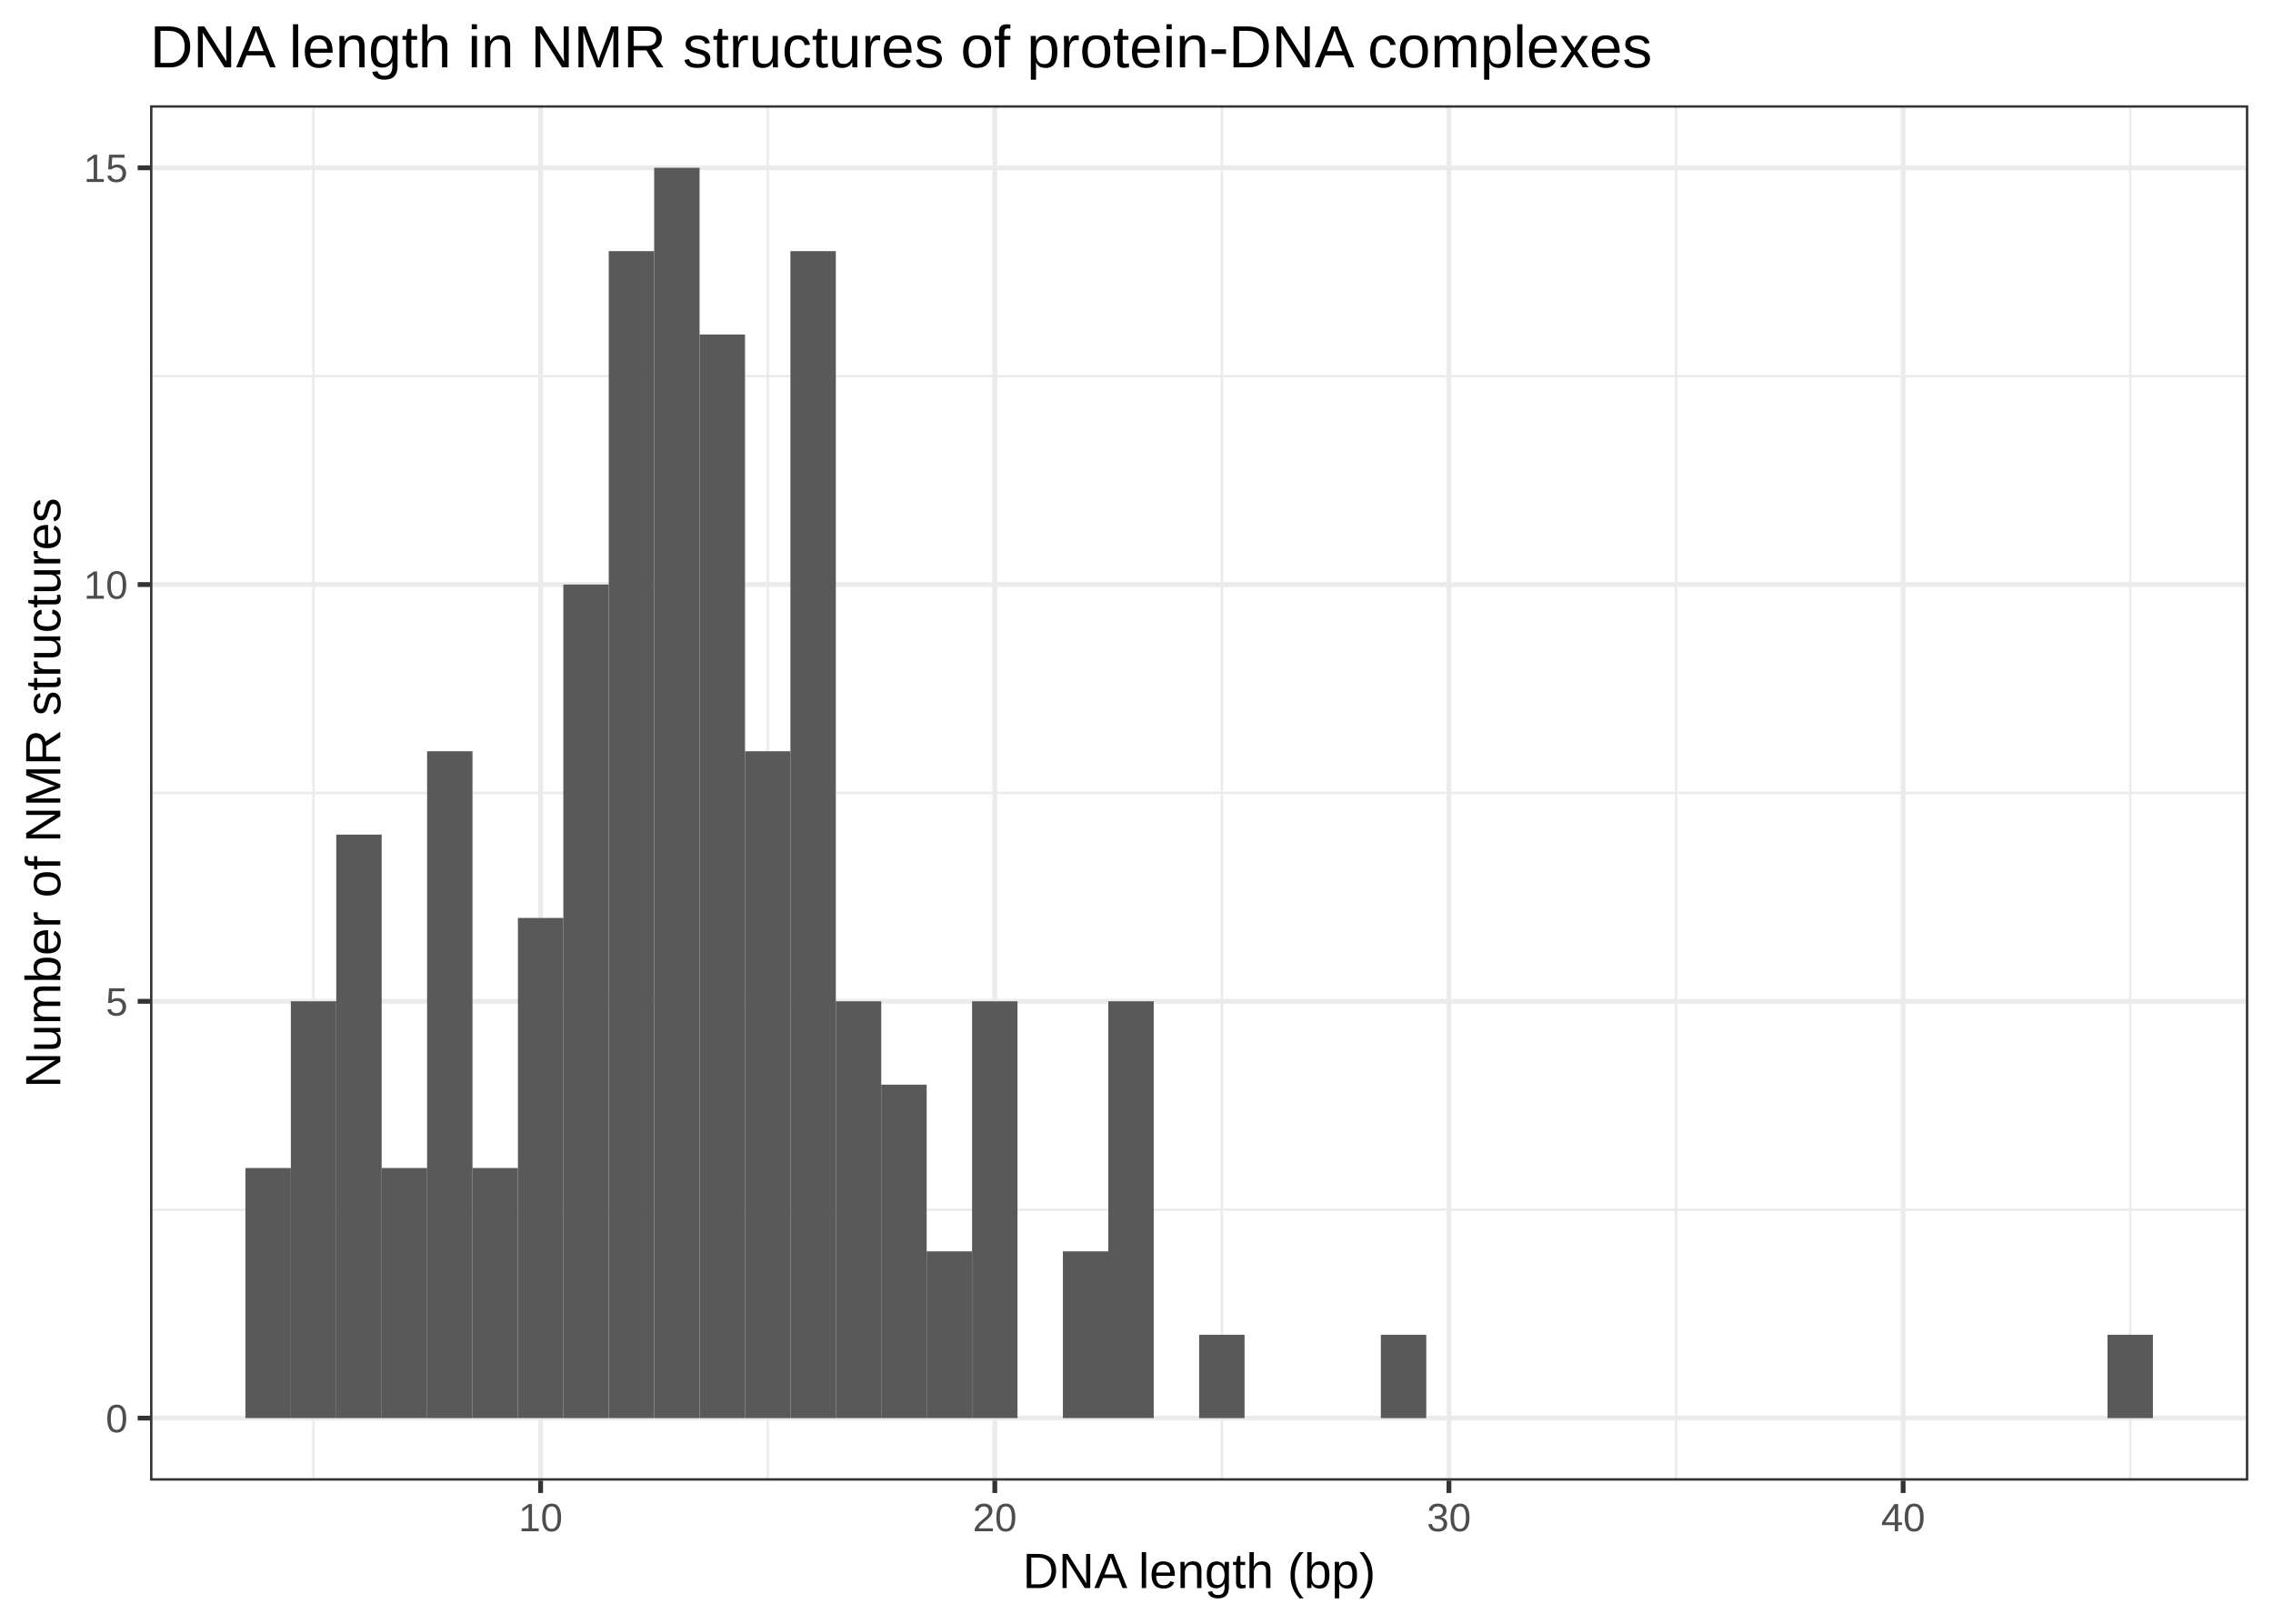
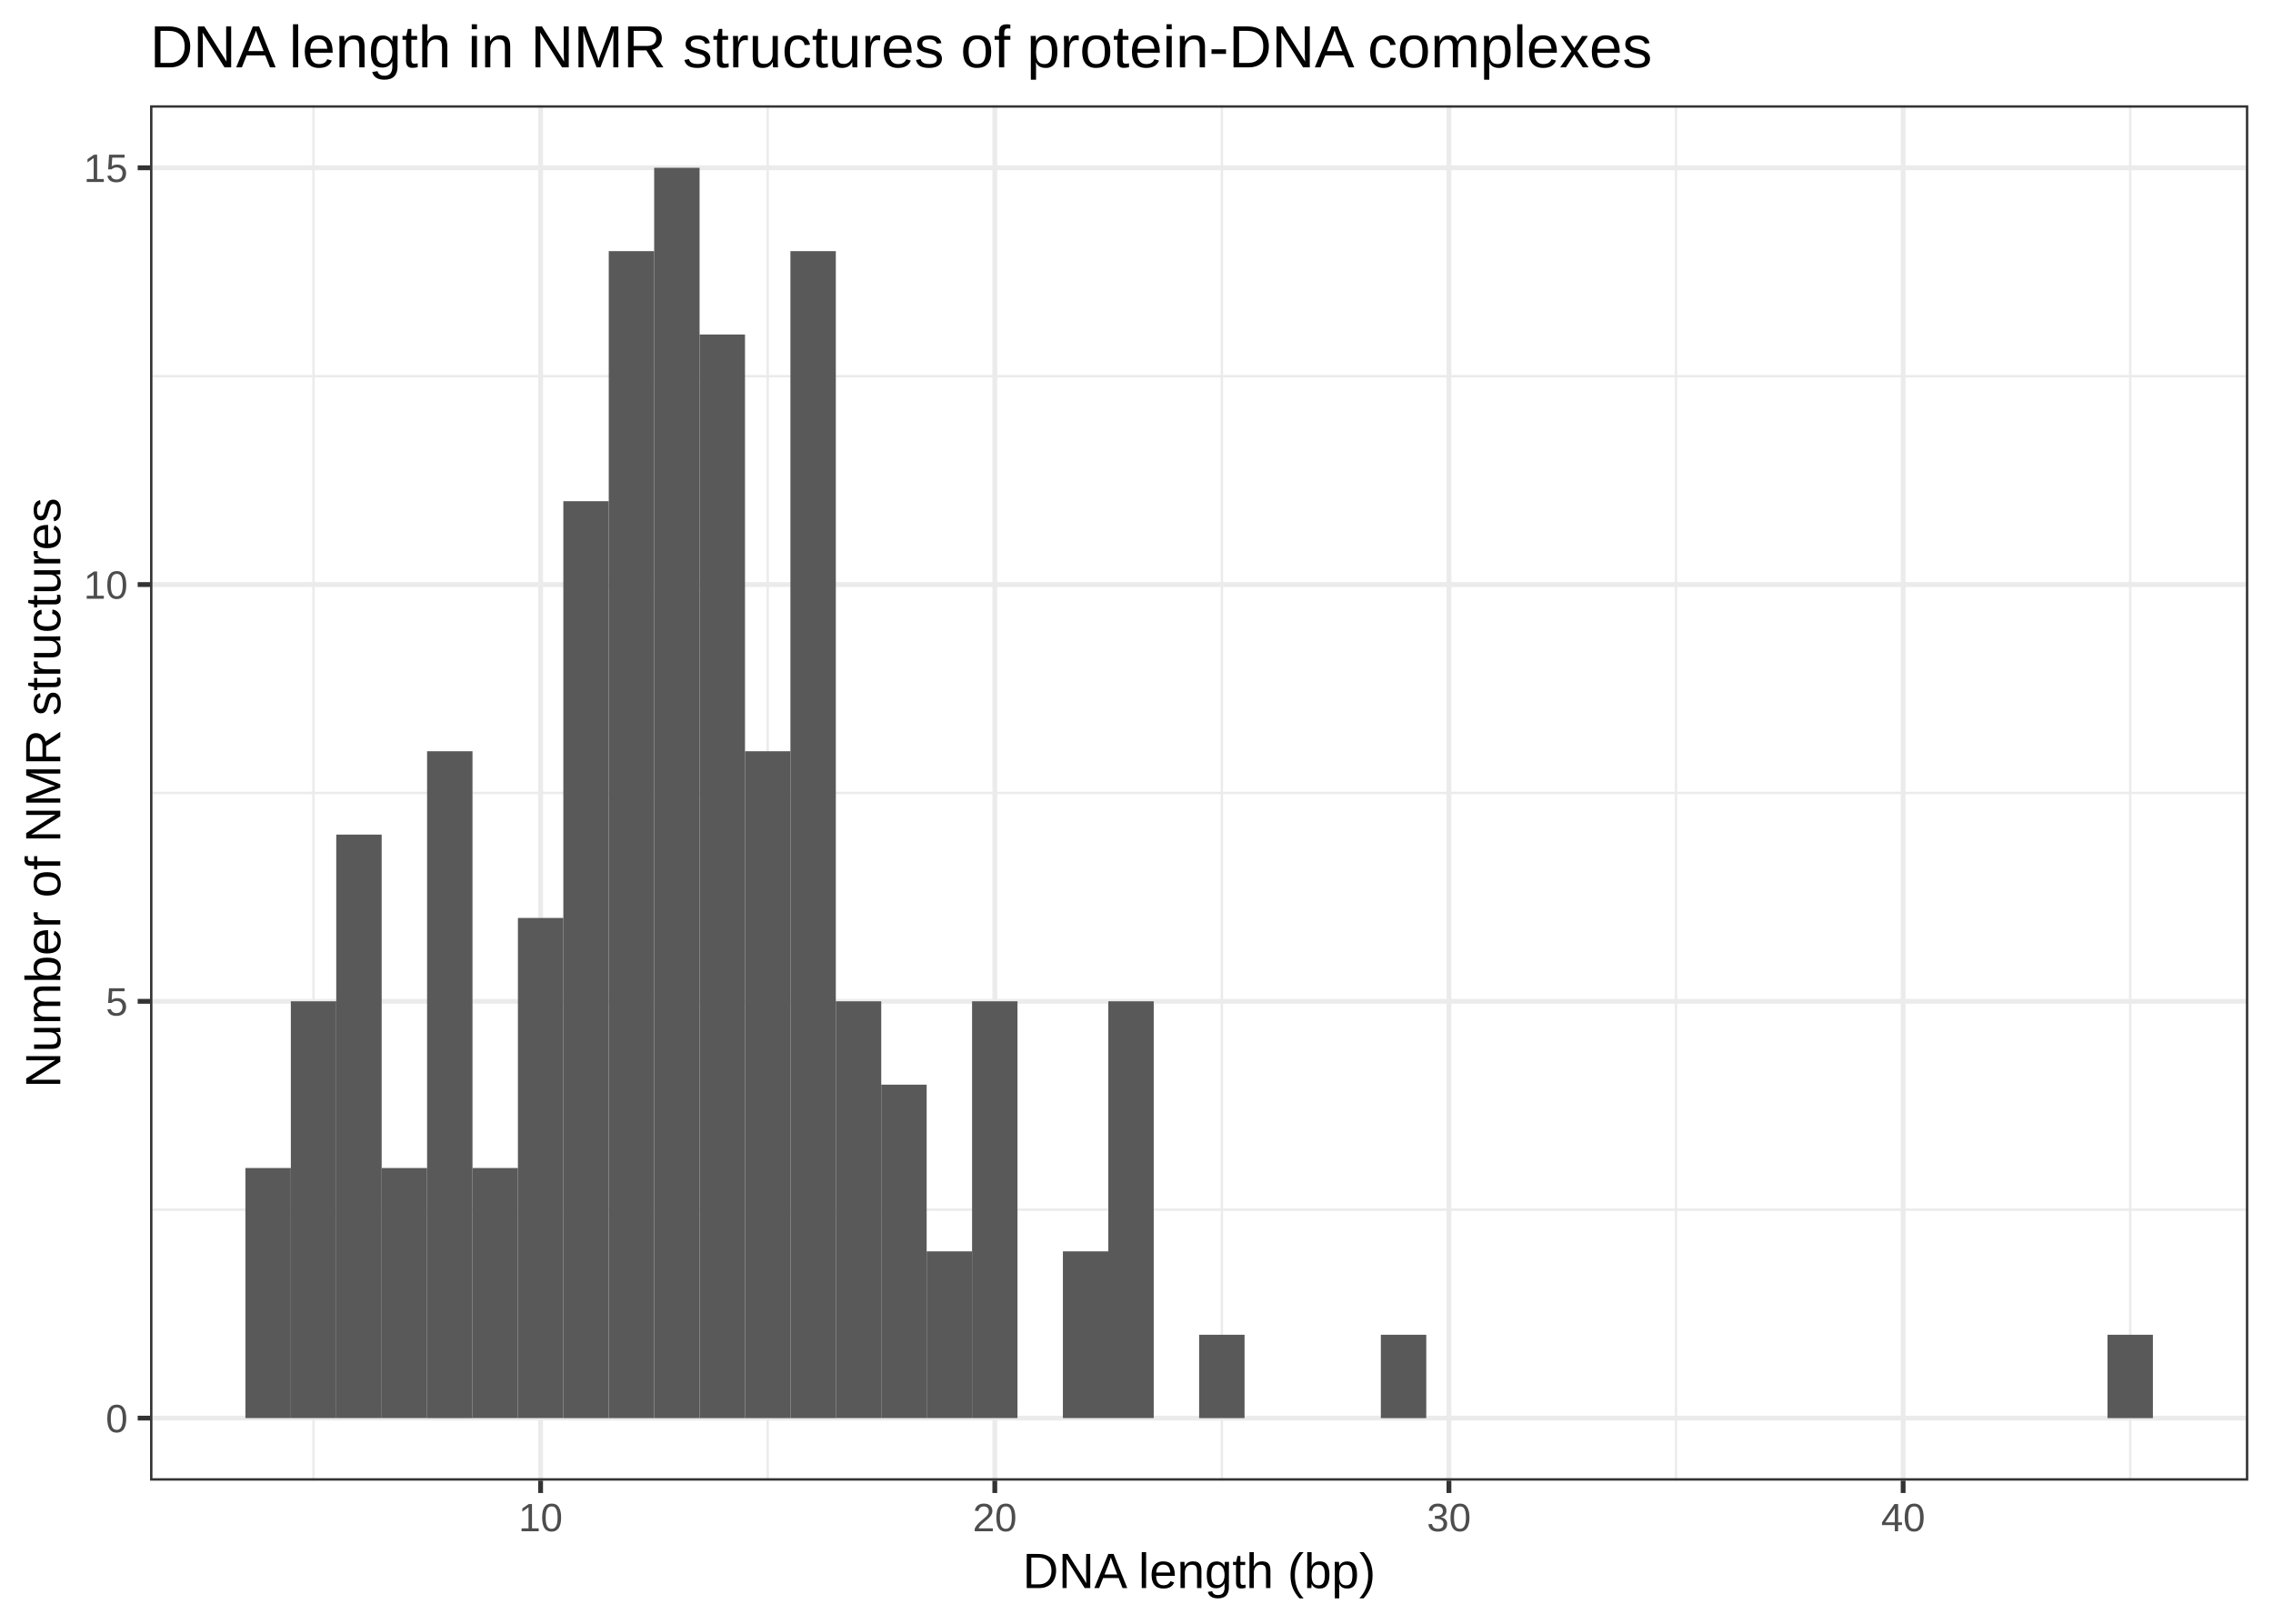
<svg xmlns="http://www.w3.org/2000/svg" class="svglite" width="504.00pt" height="360.00pt" viewBox="0 0 504.00 360.00">
  <defs>
    <style type="text/css">
    .svglite line, .svglite polyline, .svglite polygon, .svglite path, .svglite rect, .svglite circle {
      fill: none;
      stroke: #000000;
      stroke-linecap: round;
      stroke-linejoin: round;
      stroke-miterlimit: 10.00;
    }
  </style>
  </defs>
  <rect width="100%" height="100%" style="stroke: none; fill: #FFFFFF;" />
  <defs>
    <clipPath id="cpMC4wMHw1MDQuMDB8MC4wMHwzNjAuMDA=">
      <rect x="0.00" y="0.00" width="504.00" height="360.00" />
    </clipPath>
  </defs>
  <g clip-path="url(#cpMC4wMHw1MDQuMDB8MC4wMHwzNjAuMDA=)">
    <rect x="0.00" y="0.00" width="504.00" height="360.00" style="stroke-width: 1.07; stroke: #FFFFFF; fill: #FFFFFF;" />
  </g>
  <defs>
    <clipPath id="cpMzMuMjd8NDk4LjUyfDIzLjM0fDMyOC4yNw==">
      <rect x="33.27" y="23.34" width="465.25" height="304.93" />
    </clipPath>
  </defs>
  <g clip-path="url(#cpMzMuMjd8NDk4LjUyfDIzLjM0fDMyOC4yNw==)">
    <rect x="33.27" y="23.34" width="465.25" height="304.93" style="stroke-width: 1.07; stroke: none; fill: #FFFFFF;" />
    <polyline points="33.27,268.20 498.52,268.20 " style="stroke-width: 0.53; stroke: #EBEBEB; stroke-linecap: butt;" />
    <polyline points="33.27,175.80 498.52,175.80 " style="stroke-width: 0.53; stroke: #EBEBEB; stroke-linecap: butt;" />
    <polyline points="33.27,83.40 498.52,83.40 " style="stroke-width: 0.53; stroke: #EBEBEB; stroke-linecap: butt;" />
    <polyline points="69.52,328.27 69.52,23.34 " style="stroke-width: 0.53; stroke: #EBEBEB; stroke-linecap: butt;" />
    <polyline points="170.23,328.27 170.23,23.34 " style="stroke-width: 0.53; stroke: #EBEBEB; stroke-linecap: butt;" />
    <polyline points="270.93,328.27 270.93,23.34 " style="stroke-width: 0.53; stroke: #EBEBEB; stroke-linecap: butt;" />
    <polyline points="371.63,328.27 371.63,23.34 " style="stroke-width: 0.53; stroke: #EBEBEB; stroke-linecap: butt;" />
    <polyline points="472.34,328.27 472.34,23.34 " style="stroke-width: 0.53; stroke: #EBEBEB; stroke-linecap: butt;" />
    <polyline points="33.27,314.41 498.52,314.41 " style="stroke-width: 1.07; stroke: #EBEBEB; stroke-linecap: butt;" />
    <polyline points="33.27,222.00 498.52,222.00 " style="stroke-width: 1.07; stroke: #EBEBEB; stroke-linecap: butt;" />
    <polyline points="33.27,129.60 498.52,129.60 " style="stroke-width: 1.07; stroke: #EBEBEB; stroke-linecap: butt;" />
    <polyline points="33.27,37.20 498.52,37.20 " style="stroke-width: 1.07; stroke: #EBEBEB; stroke-linecap: butt;" />
    <polyline points="119.87,328.27 119.87,23.34 " style="stroke-width: 1.07; stroke: #EBEBEB; stroke-linecap: butt;" />
    <polyline points="220.58,328.27 220.58,23.34 " style="stroke-width: 1.07; stroke: #EBEBEB; stroke-linecap: butt;" />
    <polyline points="321.28,328.27 321.28,23.34 " style="stroke-width: 1.07; stroke: #EBEBEB; stroke-linecap: butt;" />
    <polyline points="421.99,328.27 421.99,23.34 " style="stroke-width: 1.07; stroke: #EBEBEB; stroke-linecap: butt;" />
    <rect x="54.42" y="258.96" width="10.07" height="55.44" style="stroke-width: 1.07; stroke: none; stroke-linecap: square; stroke-linejoin: miter; fill: #595959;" />
    <rect x="64.49" y="222.00" width="10.07" height="92.40" style="stroke-width: 1.07; stroke: none; stroke-linecap: square; stroke-linejoin: miter; fill: #595959;" />
    <rect x="74.56" y="185.04" width="10.07" height="129.36" style="stroke-width: 1.07; stroke: none; stroke-linecap: square; stroke-linejoin: miter; fill: #595959;" />
    <rect x="84.63" y="258.96" width="10.07" height="55.44" style="stroke-width: 1.07; stroke: none; stroke-linecap: square; stroke-linejoin: miter; fill: #595959;" />
    <rect x="94.70" y="166.56" width="10.07" height="147.85" style="stroke-width: 1.07; stroke: none; stroke-linecap: square; stroke-linejoin: miter; fill: #595959;" />
    <rect x="104.77" y="258.96" width="10.07" height="55.44" style="stroke-width: 1.07; stroke: none; stroke-linecap: square; stroke-linejoin: miter; fill: #595959;" />
    <rect x="114.84" y="203.52" width="10.07" height="110.88" style="stroke-width: 1.07; stroke: none; stroke-linecap: square; stroke-linejoin: miter; fill: #595959;" />
-     <rect x="124.91" y="129.60" width="10.07" height="184.81" style="stroke-width: 1.07; stroke: none; stroke-linecap: square; stroke-linejoin: miter; fill: #595959;" />
+     <rect x="124.91" y="111.12" width="10.07" height="203.29" style="stroke-width: 1.07; stroke: none; stroke-linecap: square; stroke-linejoin: miter; fill: #595959;" />
    <rect x="134.98" y="55.68" width="10.07" height="258.73" style="stroke-width: 1.07; stroke: none; stroke-linecap: square; stroke-linejoin: miter; fill: #595959;" />
    <rect x="145.05" y="37.20" width="10.07" height="277.21" style="stroke-width: 1.07; stroke: none; stroke-linecap: square; stroke-linejoin: miter; fill: #595959;" />
    <rect x="155.12" y="74.16" width="10.07" height="240.25" style="stroke-width: 1.07; stroke: none; stroke-linecap: square; stroke-linejoin: miter; fill: #595959;" />
    <rect x="165.19" y="166.56" width="10.07" height="147.85" style="stroke-width: 1.07; stroke: none; stroke-linecap: square; stroke-linejoin: miter; fill: #595959;" />
    <rect x="175.26" y="55.68" width="10.07" height="258.73" style="stroke-width: 1.07; stroke: none; stroke-linecap: square; stroke-linejoin: miter; fill: #595959;" />
    <rect x="185.33" y="222.00" width="10.07" height="92.40" style="stroke-width: 1.07; stroke: none; stroke-linecap: square; stroke-linejoin: miter; fill: #595959;" />
    <rect x="195.40" y="240.48" width="10.07" height="73.92" style="stroke-width: 1.07; stroke: none; stroke-linecap: square; stroke-linejoin: miter; fill: #595959;" />
    <rect x="205.47" y="277.44" width="10.07" height="36.96" style="stroke-width: 1.07; stroke: none; stroke-linecap: square; stroke-linejoin: miter; fill: #595959;" />
    <rect x="215.54" y="222.00" width="10.07" height="92.40" style="stroke-width: 1.07; stroke: none; stroke-linecap: square; stroke-linejoin: miter; fill: #595959;" />
    <rect x="225.61" y="314.41" width="10.07" height="0.00" style="stroke-width: 1.07; stroke: none; stroke-linecap: square; stroke-linejoin: miter; fill: #595959;" />
    <rect x="235.68" y="277.44" width="10.07" height="36.96" style="stroke-width: 1.07; stroke: none; stroke-linecap: square; stroke-linejoin: miter; fill: #595959;" />
    <rect x="245.75" y="222.00" width="10.07" height="92.40" style="stroke-width: 1.07; stroke: none; stroke-linecap: square; stroke-linejoin: miter; fill: #595959;" />
    <rect x="255.82" y="314.41" width="10.07" height="0.00" style="stroke-width: 1.07; stroke: none; stroke-linecap: square; stroke-linejoin: miter; fill: #595959;" />
    <rect x="265.89" y="295.93" width="10.07" height="18.48" style="stroke-width: 1.07; stroke: none; stroke-linecap: square; stroke-linejoin: miter; fill: #595959;" />
    <rect x="275.96" y="314.41" width="10.07" height="0.00" style="stroke-width: 1.07; stroke: none; stroke-linecap: square; stroke-linejoin: miter; fill: #595959;" />
    <rect x="286.03" y="314.41" width="10.07" height="0.00" style="stroke-width: 1.07; stroke: none; stroke-linecap: square; stroke-linejoin: miter; fill: #595959;" />
    <rect x="296.11" y="314.41" width="10.07" height="0.00" style="stroke-width: 1.07; stroke: none; stroke-linecap: square; stroke-linejoin: miter; fill: #595959;" />
    <rect x="306.18" y="295.93" width="10.07" height="18.48" style="stroke-width: 1.07; stroke: none; stroke-linecap: square; stroke-linejoin: miter; fill: #595959;" />
    <rect x="316.25" y="314.41" width="10.07" height="0.00" style="stroke-width: 1.07; stroke: none; stroke-linecap: square; stroke-linejoin: miter; fill: #595959;" />
    <rect x="326.32" y="314.41" width="10.07" height="0.00" style="stroke-width: 1.07; stroke: none; stroke-linecap: square; stroke-linejoin: miter; fill: #595959;" />
    <rect x="336.39" y="314.41" width="10.07" height="0.00" style="stroke-width: 1.07; stroke: none; stroke-linecap: square; stroke-linejoin: miter; fill: #595959;" />
    <rect x="346.46" y="314.41" width="10.07" height="0.00" style="stroke-width: 1.07; stroke: none; stroke-linecap: square; stroke-linejoin: miter; fill: #595959;" />
    <rect x="356.53" y="314.41" width="10.07" height="0.00" style="stroke-width: 1.07; stroke: none; stroke-linecap: square; stroke-linejoin: miter; fill: #595959;" />
    <rect x="366.60" y="314.41" width="10.07" height="0.00" style="stroke-width: 1.07; stroke: none; stroke-linecap: square; stroke-linejoin: miter; fill: #595959;" />
    <rect x="376.67" y="314.41" width="10.07" height="0.00" style="stroke-width: 1.07; stroke: none; stroke-linecap: square; stroke-linejoin: miter; fill: #595959;" />
    <rect x="386.74" y="314.41" width="10.07" height="0.00" style="stroke-width: 1.07; stroke: none; stroke-linecap: square; stroke-linejoin: miter; fill: #595959;" />
    <rect x="396.81" y="314.41" width="10.07" height="0.00" style="stroke-width: 1.07; stroke: none; stroke-linecap: square; stroke-linejoin: miter; fill: #595959;" />
    <rect x="406.88" y="314.41" width="10.07" height="0.00" style="stroke-width: 1.07; stroke: none; stroke-linecap: square; stroke-linejoin: miter; fill: #595959;" />
    <rect x="416.95" y="314.41" width="10.07" height="0.00" style="stroke-width: 1.07; stroke: none; stroke-linecap: square; stroke-linejoin: miter; fill: #595959;" />
    <rect x="427.02" y="314.41" width="10.07" height="0.00" style="stroke-width: 1.07; stroke: none; stroke-linecap: square; stroke-linejoin: miter; fill: #595959;" />
    <rect x="437.09" y="314.41" width="10.07" height="0.00" style="stroke-width: 1.07; stroke: none; stroke-linecap: square; stroke-linejoin: miter; fill: #595959;" />
    <rect x="447.16" y="314.41" width="10.07" height="0.00" style="stroke-width: 1.07; stroke: none; stroke-linecap: square; stroke-linejoin: miter; fill: #595959;" />
    <rect x="457.23" y="314.41" width="10.07" height="0.00" style="stroke-width: 1.07; stroke: none; stroke-linecap: square; stroke-linejoin: miter; fill: #595959;" />
    <rect x="467.30" y="295.93" width="10.07" height="18.48" style="stroke-width: 1.07; stroke: none; stroke-linecap: square; stroke-linejoin: miter; fill: #595959;" />
    <rect x="33.27" y="23.34" width="465.25" height="304.93" style="stroke-width: 1.07; stroke: #333333;" />
  </g>
  <g clip-path="url(#cpMC4wMHw1MDQuMDB8MC4wMHwzNjAuMDA=)">
    <text x="28.34" y="317.56" text-anchor="end" style="font-size: 8.80px; fill: #4D4D4D; font-family: Arial;" textLength="4.90px" lengthAdjust="spacingAndGlyphs">0</text>
    <text x="28.34" y="225.16" text-anchor="end" style="font-size: 8.80px; fill: #4D4D4D; font-family: Arial;" textLength="4.90px" lengthAdjust="spacingAndGlyphs">5</text>
    <text x="28.34" y="132.75" text-anchor="end" style="font-size: 8.80px; fill: #4D4D4D; font-family: Arial;" textLength="9.79px" lengthAdjust="spacingAndGlyphs">10</text>
    <text x="28.34" y="40.35" text-anchor="end" style="font-size: 8.80px; fill: #4D4D4D; font-family: Arial;" textLength="9.79px" lengthAdjust="spacingAndGlyphs">15</text>
    <polyline points="30.53,314.41 33.27,314.41 " style="stroke-width: 1.07; stroke: #333333; stroke-linecap: butt;" />
    <polyline points="30.53,222.00 33.27,222.00 " style="stroke-width: 1.07; stroke: #333333; stroke-linecap: butt;" />
    <polyline points="30.53,129.60 33.27,129.60 " style="stroke-width: 1.07; stroke: #333333; stroke-linecap: butt;" />
    <polyline points="30.53,37.20 33.27,37.20 " style="stroke-width: 1.07; stroke: #333333; stroke-linecap: butt;" />
    <polyline points="119.87,331.01 119.87,328.27 " style="stroke-width: 1.07; stroke: #333333; stroke-linecap: butt;" />
    <polyline points="220.58,331.01 220.58,328.27 " style="stroke-width: 1.07; stroke: #333333; stroke-linecap: butt;" />
    <polyline points="321.28,331.01 321.28,328.27 " style="stroke-width: 1.07; stroke: #333333; stroke-linecap: butt;" />
    <polyline points="421.99,331.01 421.99,328.27 " style="stroke-width: 1.07; stroke: #333333; stroke-linecap: butt;" />
    <text x="119.87" y="339.50" text-anchor="middle" style="font-size: 8.80px; fill: #4D4D4D; font-family: Arial;" textLength="9.79px" lengthAdjust="spacingAndGlyphs">10</text>
    <text x="220.58" y="339.50" text-anchor="middle" style="font-size: 8.80px; fill: #4D4D4D; font-family: Arial;" textLength="9.79px" lengthAdjust="spacingAndGlyphs">20</text>
    <text x="321.28" y="339.50" text-anchor="middle" style="font-size: 8.80px; fill: #4D4D4D; font-family: Arial;" textLength="9.79px" lengthAdjust="spacingAndGlyphs">30</text>
    <text x="421.99" y="339.50" text-anchor="middle" style="font-size: 8.80px; fill: #4D4D4D; font-family: Arial;" textLength="9.79px" lengthAdjust="spacingAndGlyphs">40</text>
    <text x="265.89" y="352.09" text-anchor="middle" style="font-size: 11.00px; font-family: Arial;" textLength="78.87px" lengthAdjust="spacingAndGlyphs">DNA length (bp)</text>
    <text transform="translate(13.37,175.80) rotate(-90)" text-anchor="middle" style="font-size: 11.00px; font-family: Arial;" textLength="130.81px" lengthAdjust="spacingAndGlyphs">Number of NMR structures</text>
    <text x="33.27" y="14.94" style="font-size: 13.20px; font-family: Arial;" textLength="334.29px" lengthAdjust="spacingAndGlyphs">DNA length in NMR structures of protein-DNA complexes</text>
  </g>
</svg>
